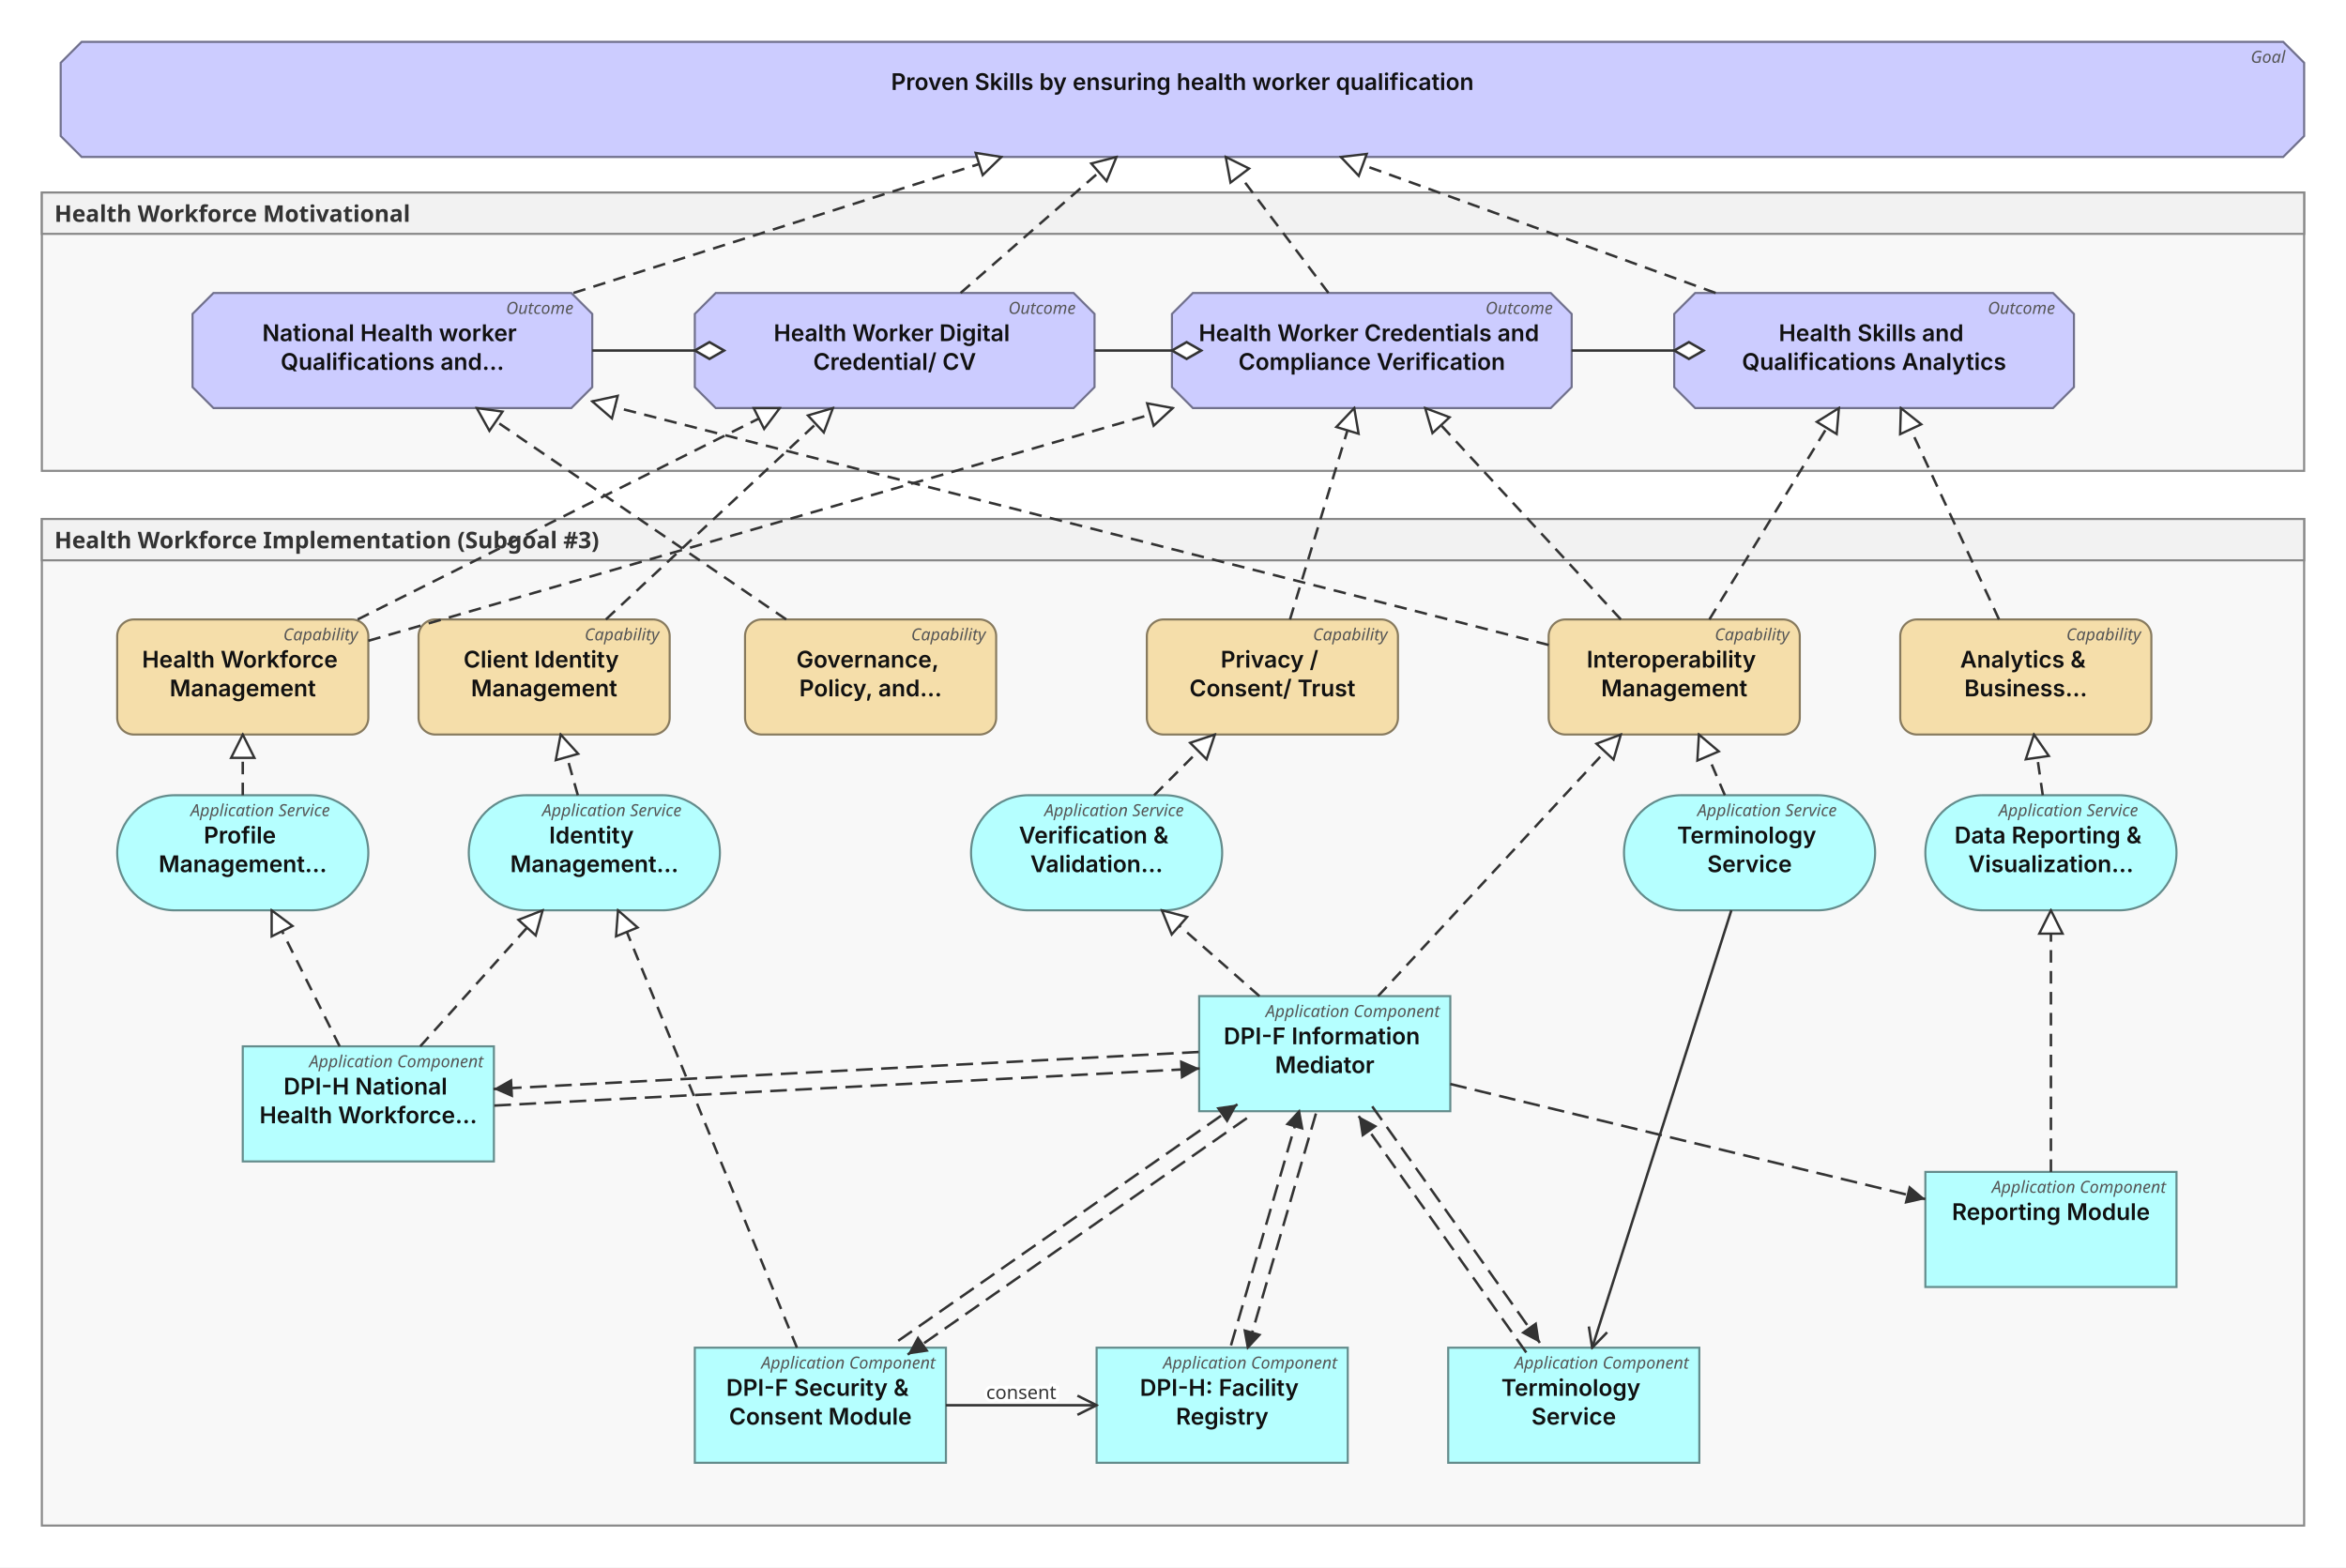
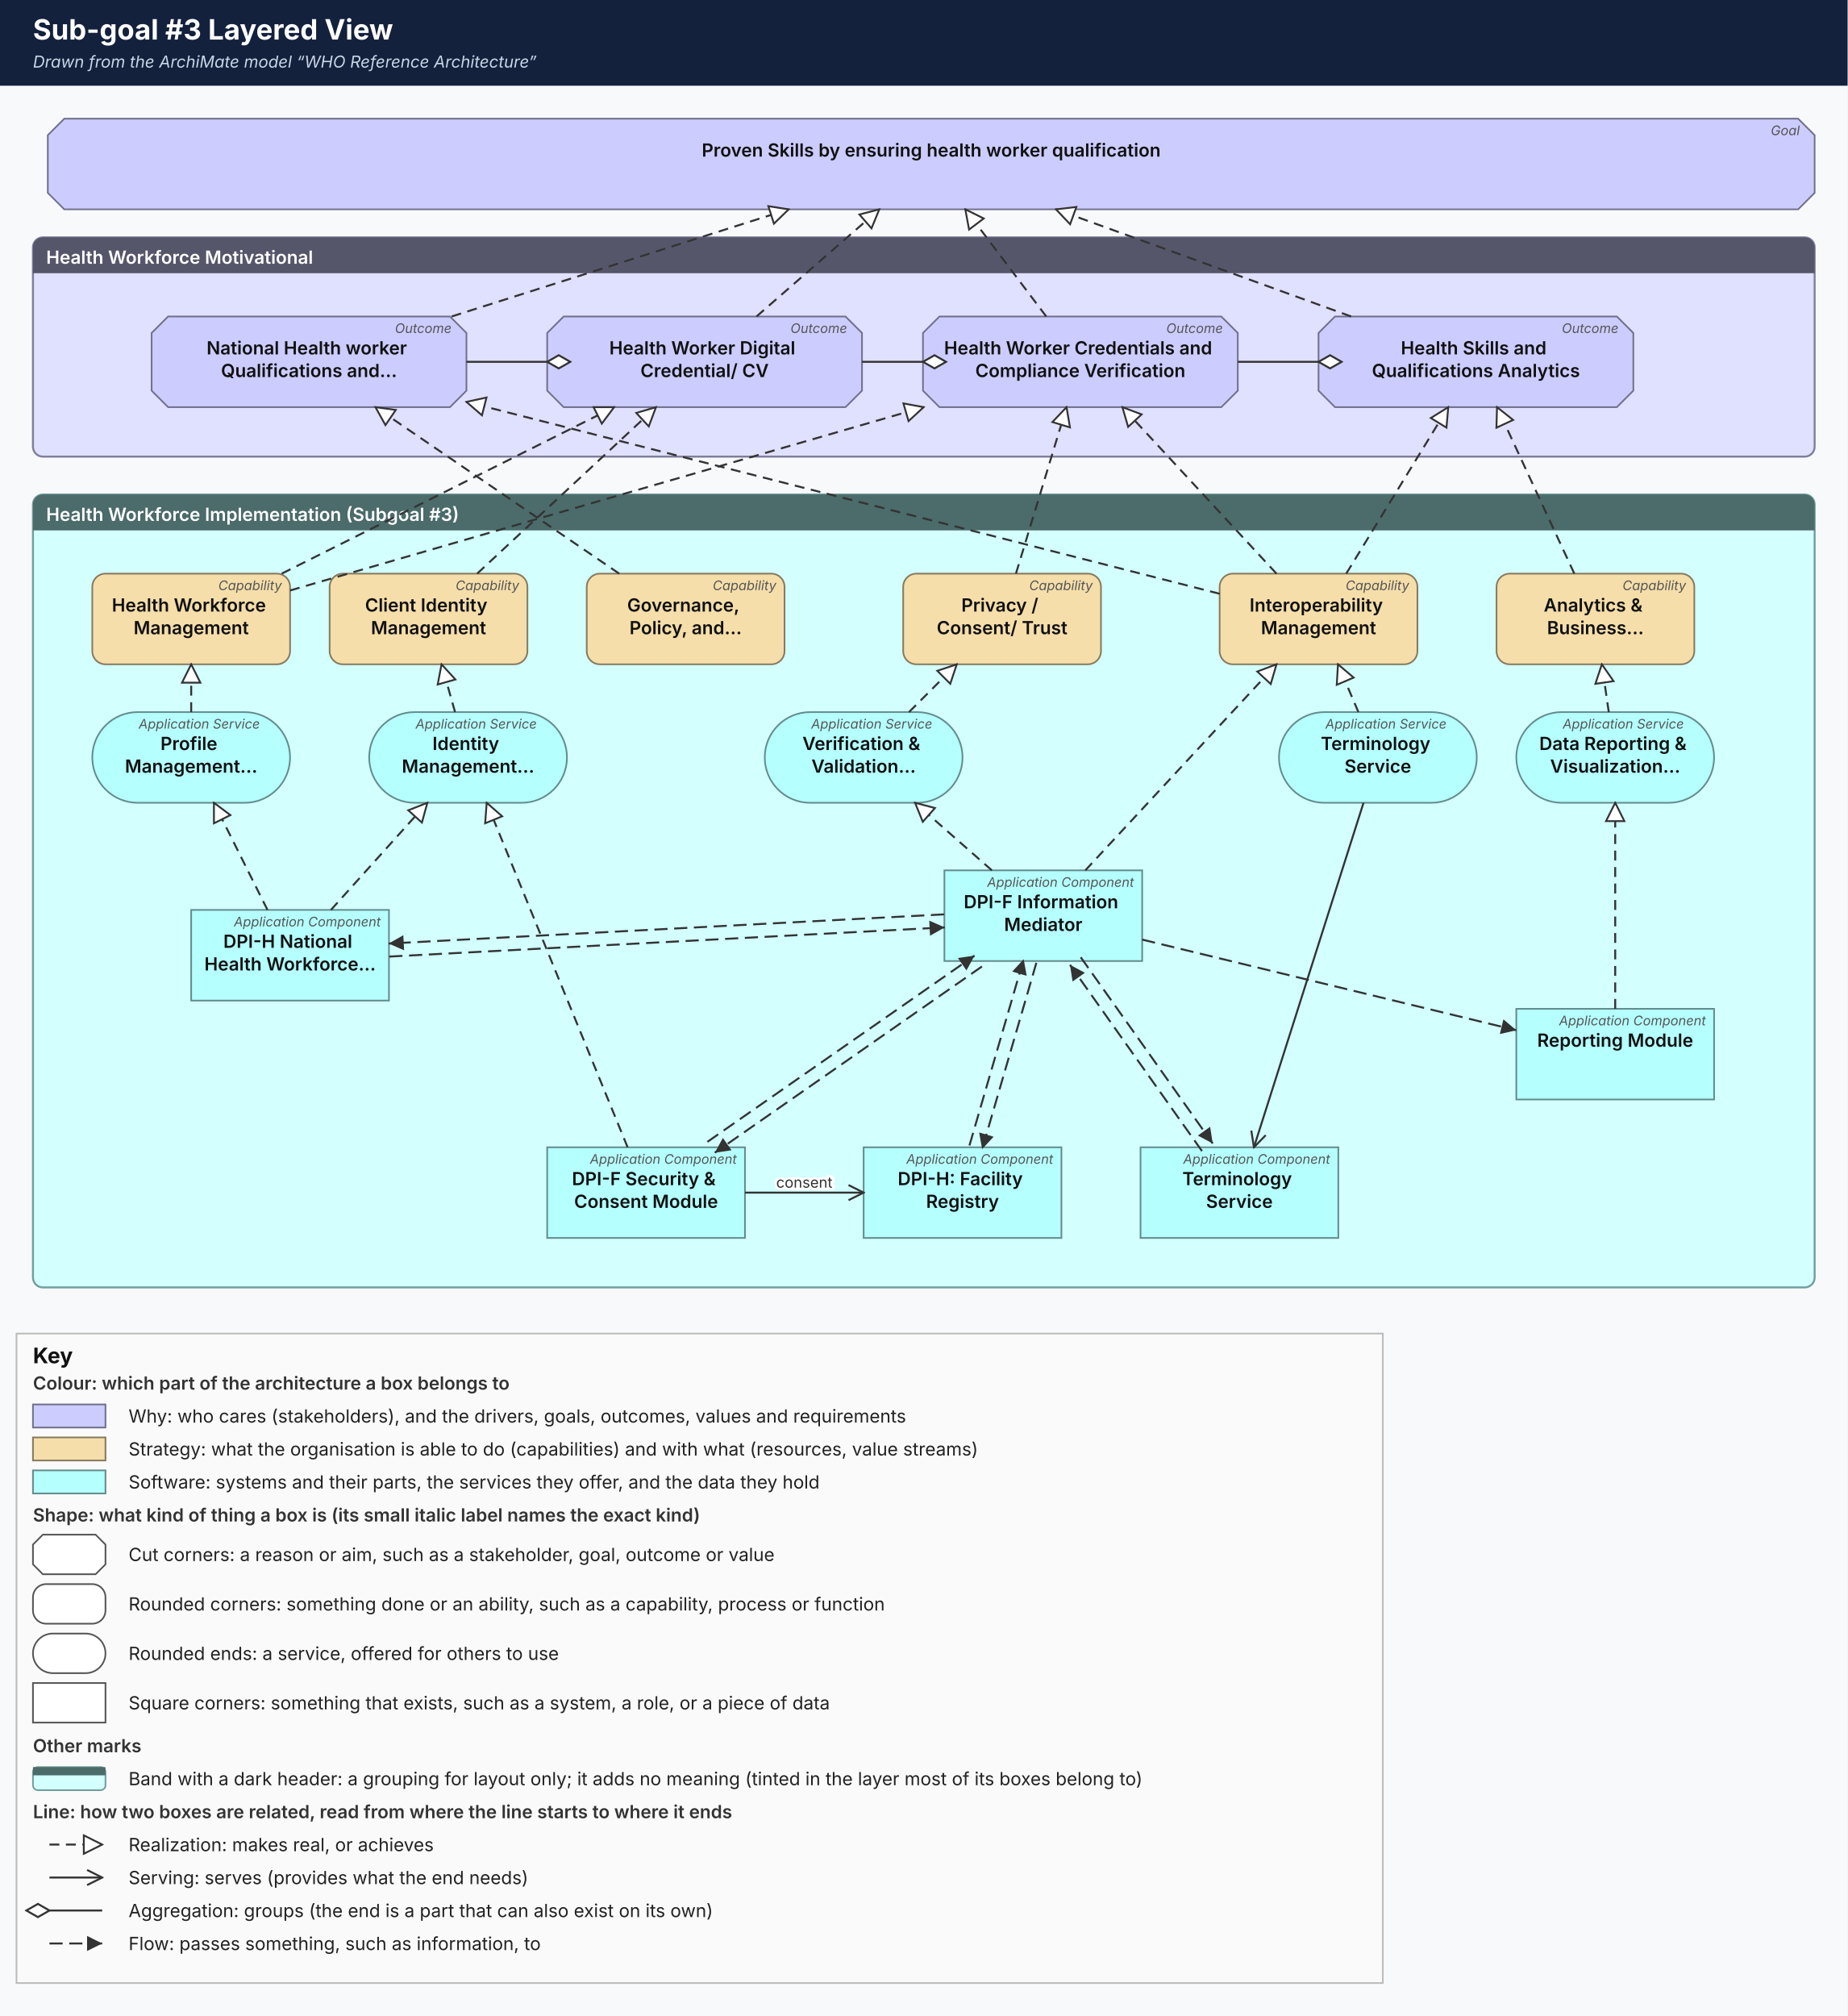
- <svg xmlns="http://www.w3.org/2000/svg" viewBox="115 4 1121 749" width="1121" height="749" role="img" aria-labelledby="av-title">
+ <svg xmlns="http://www.w3.org/2000/svg" viewBox="115 -48 1121 1223" width="1121" height="1223" role="img" aria-labelledby="av-title">
  <style>
- .av-name{font:600 11px system-ui,-apple-system,"Segoe UI",sans-serif;fill:#111}
- .av-type{font:italic 8px system-ui,sans-serif;fill:#555}
- .av-group{font:600 11px system-ui,sans-serif;fill:#333}
- .av-note{font:10px system-ui,sans-serif;fill:#222}
- .av-rel{font:9px system-ui,sans-serif;fill:#333;paint-order:stroke;stroke:#fff;stroke-width:3px}
+ .av-name{font:600 11px Inter, "Segoe UI", system-ui, -apple-system, Helvetica, Arial, sans-serif;fill:#111}
+ .av-type{font:italic 8px Inter, "Segoe UI", system-ui, -apple-system, Helvetica, Arial, sans-serif;fill:#555}
+ .av-group{font:600 11px Inter, "Segoe UI", system-ui, -apple-system, Helvetica, Arial, sans-serif;fill:#333}
+ .av-note{font:10px Inter, "Segoe UI", system-ui, -apple-system, Helvetica, Arial, sans-serif;fill:#222}
+ .av-key{font:11px Inter, "Segoe UI", system-ui, -apple-system, Helvetica, Arial, sans-serif;fill:#222}
+ .av-keyh{font:600 11px Inter, "Segoe UI", system-ui, -apple-system, Helvetica, Arial, sans-serif;fill:#333}
+ .av-keyt{font:700 13px Inter, "Segoe UI", system-ui, -apple-system, Helvetica, Arial, sans-serif;fill:#111}
+ .av-rel{font:9px Inter, "Segoe UI", system-ui, -apple-system, Helvetica, Arial, sans-serif;fill:#333;paint-order:stroke;stroke:#fff;stroke-width:3px}
a:hover rect,a:hover polygon,a:focus rect,a:focus polygon{stroke:#06c;stroke-width:2.5}
</style>
  <defs>
    <marker id="arrow-open" viewBox="0 0 12 12" refX="11" refY="6" markerWidth="11" markerHeight="11" orient="auto-start-reverse" markerUnits="userSpaceOnUse">
      <path d="M1 1 L11 6 L1 11" fill="none" stroke="#333" stroke-width="1.3" />
    </marker>
    <marker id="arrow-filled" viewBox="0 0 12 12" refX="11" refY="6" markerWidth="11" markerHeight="11" orient="auto-start-reverse" markerUnits="userSpaceOnUse">
      <path d="M1 1 L11 6 L1 11 Z" fill="#333" />
    </marker>
    <marker id="arrow-small" viewBox="0 0 10 10" refX="9" refY="5" markerWidth="8" markerHeight="8" orient="auto-start-reverse" markerUnits="userSpaceOnUse">
      <path d="M1 1 L9 5 L1 9" fill="none" stroke="#333" stroke-width="1.2" />
    </marker>
    <marker id="triangle-hollow" viewBox="0 0 14 14" refX="13" refY="7" markerWidth="13" markerHeight="13" orient="auto-start-reverse" markerUnits="userSpaceOnUse">
      <path d="M1 1 L13 7 L1 13 Z" fill="#fff" stroke="#333" stroke-width="1.2" />
    </marker>
    <marker id="diamond-filled" viewBox="0 0 16 10" refX="1" refY="5" markerWidth="16" markerHeight="10" orient="auto-start-reverse" markerUnits="userSpaceOnUse">
      <path d="M1 5 L8 1 L15 5 L8 9 Z" fill="#333" />
    </marker>
    <marker id="diamond-hollow" viewBox="0 0 16 10" refX="1" refY="5" markerWidth="16" markerHeight="10" orient="auto-start-reverse" markerUnits="userSpaceOnUse">
      <path d="M1 5 L8 1 L15 5 L8 9 Z" fill="#fff" stroke="#333" stroke-width="1.2" />
    </marker>
    <marker id="dot" viewBox="0 0 8 8" refX="4" refY="4" markerWidth="7" markerHeight="7" orient="auto" markerUnits="userSpaceOnUse">
      <circle cx="4" cy="4" r="3.2" fill="#333" />
    </marker>
    <pattern id="missing" width="8" height="8" patternUnits="userSpaceOnUse" patternTransform="rotate(45)">
      <rect width="8" height="8" fill="#fff" />
      <line x1="0" y1="0" x2="0" y2="8" stroke="#d33" stroke-width="2" />
    </pattern>
  </defs>
-   <rect x="115" y="4" width="1121" height="749" fill="#fff" />
+   <rect x="115" y="-48" width="1121" height="1223" fill="#f8f9fb" />
+   <rect x="115" y="-48" width="1121" height="52" fill="#14213d" />
+   <text x="135" y="-24" style="font:700 17px Inter, &quot;Segoe UI&quot;, system-ui, -apple-system, Helvetica, Arial, sans-serif;fill:#fff">Sub-goal #3 Layered View</text>
+   <text x="135" y="-7" style="font:italic 10px Inter, &quot;Segoe UI&quot;, system-ui, -apple-system, Helvetica, Arial, sans-serif;fill:#c9d6e6">Drawn from the ArchiMate model “WHO Reference Architecture”</text>
  <g class="av-g">
-     <rect x="135" y="96" width="1081" height="133" fill="#f2f2f2" fill-opacity=".55" stroke="#888" />
-     <rect x="135" y="96" width="1081" height="19.75" fill="#f2f2f2" stroke="#888" />
-     <text class="av-group" x="141" y="110">Health Workforce Motivational</text>
+     <rect x="135" y="96" width="1081" height="133" rx="6" fill="#e0e0ff" stroke="#7e7e9e" stroke-width="1.2" />
+     <path d="M135 102 a6 6 0 0 1 6 -6 h1069 a6 6 0 0 1 6 6 v15.75 h-1081 z" fill="#56566b" />
+     <text class="av-group" x="143" y="112" style="fill:#fff">Health Workforce Motivational</text>
  </g>
-   <a href="../../../en/dpi-h-ra/archimate/0.2.0-draft.2/elements/id-8646fae3dabd43ce8fca1838035137f2/" target="_top">
+   <a href="../../../en/dpi-h-ra/archimate/0.2.0-draft.2/elements/national-health-worker-qualifications-and-credentials/" target="_top">
    <polygon points="217,144 388,144 398,154 398,189 388,199 217,199 207,189 207,154" fill="#ccccff" stroke="#70708c" stroke-width="1" />
    <text class="av-type" x="389" y="154" text-anchor="end">Outcome</text>
    <text class="av-name" x="302.5" y="167" text-anchor="middle">
      <tspan x="302.5" dy="0">National Health worker</tspan>
      <tspan x="302.5" dy="13.75">Qualifications and…</tspan>
    </text>
  </a>
-   <a href="../../../en/dpi-h-ra/archimate/0.2.0-draft.2/elements/id-e259f944473c44e5babd6bf90b7c7ee0/" target="_top">
+   <a href="../../../en/dpi-h-ra/archimate/0.2.0-draft.2/elements/health-worker-digital-credential-cv/" target="_top">
    <polygon points="457,144 628,144 638,154 638,189 628,199 457,199 447,189 447,154" fill="#ccccff" stroke="#70708c" stroke-width="1" />
    <text class="av-type" x="629" y="154" text-anchor="end">Outcome</text>
    <text class="av-name" x="542.5" y="167" text-anchor="middle">
      <tspan x="542.5" dy="0">Health Worker Digital</tspan>
      <tspan x="542.5" dy="13.75">Credential/ CV</tspan>
    </text>
  </a>
-   <a href="../../../en/dpi-h-ra/archimate/0.2.0-draft.2/elements/id-1d536a595d8c4251855ccfa9324cfa38/" target="_top">
+   <a href="../../../en/dpi-h-ra/archimate/0.2.0-draft.2/elements/health-worker-credentials-and-compliance-verification/" target="_top">
    <polygon points="685,144 856,144 866,154 866,189 856,199 685,199 675,189 675,154" fill="#ccccff" stroke="#70708c" stroke-width="1" />
    <text class="av-type" x="857" y="154" text-anchor="end">Outcome</text>
    <text class="av-name" x="770.5" y="167" text-anchor="middle">
      <tspan x="770.5" dy="0">Health Worker Credentials and</tspan>
      <tspan x="770.5" dy="13.75">Compliance Verification</tspan>
    </text>
  </a>
-   <a href="../../../en/dpi-h-ra/archimate/0.2.0-draft.2/elements/id-f70bb667274042c6ae1e34940dcf4ca4/" target="_top">
+   <a href="../../../en/dpi-h-ra/archimate/0.2.0-draft.2/elements/health-skills-and-qualifications-analytics/" target="_top">
    <polygon points="925,144 1096,144 1106,154 1106,189 1096,199 925,199 915,189 915,154" fill="#ccccff" stroke="#70708c" stroke-width="1" />
    <text class="av-type" x="1097" y="154" text-anchor="end">Outcome</text>
    <text class="av-name" x="1010.5" y="167" text-anchor="middle">
      <tspan x="1010.5" dy="0">Health Skills and</tspan>
      <tspan x="1010.5" dy="13.75">Qualifications Analytics</tspan>
    </text>
  </a>
-   <a href="../../../en/dpi-h-ra/archimate/0.2.0-draft.2/elements/id-e0d8f8337bdc479c947bd4c34cc14e9d/" target="_top">
+   <a href="../../../en/dpi-h-ra/archimate/0.2.0-draft.2/elements/proven-skills-by-ensuring-health-worker-qualification/" target="_top">
    <polygon points="154,24 1206,24 1216,34 1216,69 1206,79 154,79 144,69 144,34" fill="#ccccff" stroke="#70708c" stroke-width="1" />
    <text class="av-type" x="1207" y="34" text-anchor="end">Goal</text>
    <text class="av-name" x="680" y="47" text-anchor="middle">
      <tspan x="680" dy="0">Proven Skills by ensuring health worker qualification</tspan>
    </text>
  </a>
  <g class="av-g">
-     <rect x="135" y="252" width="1081" height="481" fill="#f2f2f2" fill-opacity=".55" stroke="#888" />
-     <rect x="135" y="252" width="1081" height="19.75" fill="#f2f2f2" stroke="#888" />
-     <text class="av-group" x="141" y="266">Health Workforce Implementation (Subgoal #3)</text>
+     <rect x="135" y="252" width="1081" height="481" rx="6" fill="#d3ffff" stroke="#709e9e" stroke-width="1.2" />
+     <path d="M135 258 a6 6 0 0 1 6 -6 h1069 a6 6 0 0 1 6 6 v15.75 h-1081 z" fill="#4c6b6b" />
+     <text class="av-group" x="143" y="268" style="fill:#fff">Health Workforce Implementation (Subgoal #3)</text>
  </g>
-   <a href="../../../en/dpi-h-ra/archimate/0.2.0-draft.2/elements/id-2fa68d5b309d4464863acefb4973f14b/" target="_top">
+   <a href="../../../en/dpi-h-ra/archimate/0.2.0-draft.2/elements/health-workforce-management/" target="_top">
    <rect x="171" y="300" width="120" height="55" rx="8" fill="#f5deaa" stroke="#877a5e" stroke-width="1" />
    <text class="av-type" x="286" y="310" text-anchor="end">Capability</text>
    <text class="av-name" x="231" y="323" text-anchor="middle">
      <tspan x="231" dy="0">Health Workforce</tspan>
      <tspan x="231" dy="13.75">Management</tspan>
    </text>
  </a>
-   <a href="../../../en/dpi-h-ra/archimate/0.2.0-draft.2/elements/id-d645f6d3e4bd4596aa959a9c817648ca/" target="_top">
+   <a href="../../../en/dpi-h-ra/archimate/0.2.0-draft.2/elements/governance-policy-and-legislation/" target="_top">
    <rect x="471" y="300" width="120" height="55" rx="8" fill="#f5deaa" stroke="#877a5e" stroke-width="1" />
    <text class="av-type" x="586" y="310" text-anchor="end">Capability</text>
    <text class="av-name" x="531" y="323" text-anchor="middle">
      <tspan x="531" dy="0">Governance,</tspan>
      <tspan x="531" dy="13.75">Policy, and…</tspan>
    </text>
  </a>
-   <a href="../../../en/dpi-h-ra/archimate/0.2.0-draft.2/elements/id-10b2e5822bf6480aaf10d28e42e2cb69/" target="_top">
+   <a href="../../../en/dpi-h-ra/archimate/0.2.0-draft.2/elements/privacy-consent-trust/" target="_top">
    <rect x="663" y="300" width="120" height="55" rx="8" fill="#f5deaa" stroke="#877a5e" stroke-width="1" />
    <text class="av-type" x="778" y="310" text-anchor="end">Capability</text>
    <text class="av-name" x="723" y="323" text-anchor="middle">
      <tspan x="723" dy="0">Privacy /</tspan>
      <tspan x="723" dy="13.75">Consent/ Trust</tspan>
    </text>
  </a>
-   <a href="../../../en/dpi-h-ra/archimate/0.2.0-draft.2/elements/id-67c933eb87a140d7acda3fd84616f62e/" target="_top">
+   <a href="../../../en/dpi-h-ra/archimate/0.2.0-draft.2/elements/interoperability-management/" target="_top">
    <rect x="855" y="300" width="120" height="55" rx="8" fill="#f5deaa" stroke="#877a5e" stroke-width="1" />
    <text class="av-type" x="970" y="310" text-anchor="end">Capability</text>
    <text class="av-name" x="915" y="323" text-anchor="middle">
      <tspan x="915" dy="0">Interoperability</tspan>
      <tspan x="915" dy="13.75">Management</tspan>
    </text>
  </a>
-   <a href="../../../en/dpi-h-ra/archimate/0.2.0-draft.2/elements/id-f7ca430bf2fd496094fb68da53f6eb00/" target="_top">
+   <a href="../../../en/dpi-h-ra/archimate/0.2.0-draft.2/elements/analytics-business-intelligence/" target="_top">
    <rect x="1023" y="300" width="120" height="55" rx="8" fill="#f5deaa" stroke="#877a5e" stroke-width="1" />
    <text class="av-type" x="1138" y="310" text-anchor="end">Capability</text>
    <text class="av-name" x="1083" y="323" text-anchor="middle">
      <tspan x="1083" dy="0">Analytics &amp;</tspan>
      <tspan x="1083" dy="13.75">Business…</tspan>
    </text>
  </a>
-   <a href="../../../en/dpi-h-ra/archimate/0.2.0-draft.2/elements/id-e23a136ac7904c02a15f46010f655099/" target="_top">
+   <a href="../../../en/dpi-h-ra/archimate/0.2.0-draft.2/elements/terminology-service/" target="_top">
    <rect x="807" y="648" width="120" height="55" fill="#b5ffff" stroke="#648c8c" stroke-width="1" />
    <text class="av-type" x="922" y="658" text-anchor="end">Application Component</text>
    <text class="av-name" x="867" y="671" text-anchor="middle">
      <tspan x="867" dy="0">Terminology</tspan>
      <tspan x="867" dy="13.75">Service</tspan>
    </text>
  </a>
-   <a href="../../../en/dpi-h-ra/archimate/0.2.0-draft.2/elements/id-961cfe0f56b54c5ea4f48c3f34109e0e/" target="_top">
+   <a href="../../../en/dpi-h-ra/archimate/0.2.0-draft.2/elements/dpi-h-national-health-workforce-directory-registry/" target="_top">
    <rect x="231" y="504" width="120" height="55" fill="#b5ffff" stroke="#648c8c" stroke-width="1" />
    <text class="av-type" x="346" y="514" text-anchor="end">Application Component</text>
    <text class="av-name" x="291" y="527" text-anchor="middle">
      <tspan x="291" dy="0">DPI-H National</tspan>
      <tspan x="291" dy="13.75">Health Workforce…</tspan>
    </text>
  </a>
-   <a href="../../../en/dpi-h-ra/archimate/0.2.0-draft.2/elements/id-d27a9f9d388544deb73618aaf145251c/" target="_top">
+   <a href="../../../en/dpi-h-ra/archimate/0.2.0-draft.2/elements/dpi-f-security-consent-module/" target="_top">
    <rect x="447" y="648" width="120" height="55" fill="#b5ffff" stroke="#648c8c" stroke-width="1" />
    <text class="av-type" x="562" y="658" text-anchor="end">Application Component</text>
    <text class="av-name" x="507" y="671" text-anchor="middle">
      <tspan x="507" dy="0">DPI-F Security &amp;</tspan>
      <tspan x="507" dy="13.75">Consent Module</tspan>
    </text>
  </a>
-   <a href="../../../en/dpi-h-ra/archimate/0.2.0-draft.2/elements/id-bed24fc6e59048c595b7bde7a22b63f9/" target="_top">
+   <a href="../../../en/dpi-h-ra/archimate/0.2.0-draft.2/elements/reporting-module/" target="_top">
    <rect x="1035" y="564" width="120" height="55" fill="#b5ffff" stroke="#648c8c" stroke-width="1" />
    <text class="av-type" x="1150" y="574" text-anchor="end">Application Component</text>
    <text class="av-name" x="1095" y="587" text-anchor="middle">
      <tspan x="1095" dy="0">Reporting Module</tspan>
    </text>
  </a>
-   <a href="../../../en/dpi-h-ra/archimate/0.2.0-draft.2/elements/id-7862a8939c5a458c9ad1674062700688/" target="_top">
+   <a href="../../../en/dpi-h-ra/archimate/0.2.0-draft.2/elements/dpi-f-information-mediator/" target="_top">
    <rect x="688" y="480" width="120" height="55" fill="#b5ffff" stroke="#648c8c" stroke-width="1" />
    <text class="av-type" x="803" y="490" text-anchor="end">Application Component</text>
    <text class="av-name" x="748" y="503" text-anchor="middle">
      <tspan x="748" dy="0">DPI-F Information</tspan>
      <tspan x="748" dy="13.75">Mediator</tspan>
    </text>
  </a>
-   <a href="../../../en/dpi-h-ra/archimate/0.2.0-draft.2/elements/id-a3b7a1d2792c400ba0398eb82affaf2d/" target="_top">
+   <a href="../../../en/dpi-h-ra/archimate/0.2.0-draft.2/elements/dpi-h-facility-registry/" target="_top">
    <rect x="639" y="648" width="120" height="55" fill="#b5ffff" stroke="#648c8c" stroke-width="1" />
    <text class="av-type" x="754" y="658" text-anchor="end">Application Component</text>
    <text class="av-name" x="699" y="671" text-anchor="middle">
      <tspan x="699" dy="0">DPI-H: Facility</tspan>
      <tspan x="699" dy="13.75">Registry</tspan>
    </text>
  </a>
-   <a href="../../../en/dpi-h-ra/archimate/0.2.0-draft.2/elements/id-ec26cdbaf9554dbe870802b7291c607c/" target="_top">
+   <a href="../../../en/dpi-h-ra/archimate/0.2.0-draft.2/elements/data-reporting-visualization-service/" target="_top">
    <rect x="1035" y="384" width="120" height="55" rx="27.5" fill="#b5ffff" stroke="#648c8c" stroke-width="1" />
    <text class="av-type" x="1136.667" y="394" text-anchor="end">Application Service</text>
    <text class="av-name" x="1095" y="407" text-anchor="middle">
      <tspan x="1095" dy="0">Data Reporting &amp;</tspan>
      <tspan x="1095" dy="13.75">Visualization…</tspan>
    </text>
  </a>
-   <a href="../../../en/dpi-h-ra/archimate/0.2.0-draft.2/elements/id-61f9036cfc264e5ea18d7538e3f84e64/" target="_top">
+   <a href="../../../en/dpi-h-ra/archimate/0.2.0-draft.2/elements/verification-validation-service/" target="_top">
    <rect x="579" y="384" width="120" height="55" rx="27.5" fill="#b5ffff" stroke="#648c8c" stroke-width="1" />
    <text class="av-type" x="680.667" y="394" text-anchor="end">Application Service</text>
    <text class="av-name" x="639" y="407" text-anchor="middle">
      <tspan x="639" dy="0">Verification &amp;</tspan>
      <tspan x="639" dy="13.75">Validation…</tspan>
    </text>
  </a>
-   <a href="../../../en/dpi-h-ra/archimate/0.2.0-draft.2/elements/id-8481f5d95240477e9fb462fdab759878/" target="_top">
+   <a href="../../../en/dpi-h-ra/archimate/0.2.0-draft.2/elements/profile-management-service/" target="_top">
    <rect x="171" y="384" width="120" height="55" rx="27.5" fill="#b5ffff" stroke="#648c8c" stroke-width="1" />
    <text class="av-type" x="272.667" y="394" text-anchor="end">Application Service</text>
    <text class="av-name" x="231" y="407" text-anchor="middle">
      <tspan x="231" dy="0">Profile</tspan>
      <tspan x="231" dy="13.75">Management…</tspan>
    </text>
  </a>
-   <a href="../../../en/dpi-h-ra/archimate/0.2.0-draft.2/elements/id-56d4bc8ab1574865a10de2c0d8ba8947/" target="_top">
+   <a href="../../../en/dpi-h-ra/archimate/0.2.0-draft.2/elements/terminology-service-56d4/" target="_top">
    <rect x="891" y="384" width="120" height="55" rx="27.5" fill="#b5ffff" stroke="#648c8c" stroke-width="1" />
    <text class="av-type" x="992.667" y="394" text-anchor="end">Application Service</text>
    <text class="av-name" x="951" y="407" text-anchor="middle">
      <tspan x="951" dy="0">Terminology</tspan>
      <tspan x="951" dy="13.75">Service</tspan>
    </text>
  </a>
-   <a href="../../../en/dpi-h-ra/archimate/0.2.0-draft.2/elements/id-b01d1fd318e343b4a85c5c5f73b81fbb/" target="_top">
+   <a href="../../../en/dpi-h-ra/archimate/0.2.0-draft.2/elements/identity-management-service/" target="_top">
    <rect x="339" y="384" width="120" height="55" rx="27.5" fill="#b5ffff" stroke="#648c8c" stroke-width="1" />
    <text class="av-type" x="440.667" y="394" text-anchor="end">Application Service</text>
    <text class="av-name" x="399" y="407" text-anchor="middle">
      <tspan x="399" dy="0">Identity</tspan>
      <tspan x="399" dy="13.75">Management…</tspan>
    </text>
  </a>
-   <a href="../../../en/dpi-h-ra/archimate/0.2.0-draft.2/elements/id-438335f9e552485399e2e7d6f9864b1c/" target="_top">
+   <a href="../../../en/dpi-h-ra/archimate/0.2.0-draft.2/elements/client-identity-management/" target="_top">
    <rect x="315" y="300" width="120" height="55" rx="8" fill="#f5deaa" stroke="#877a5e" stroke-width="1" />
    <text class="av-type" x="430" y="310" text-anchor="end">Capability</text>
    <text class="av-name" x="375" y="323" text-anchor="middle">
      <tspan x="375" dy="0">Client Identity</tspan>
      <tspan x="375" dy="13.75">Management</tspan>
    </text>
  </a>
  <a href="../../../en/dpi-h-ra/archimate/0.2.0-draft.2/relationships/id-5f806c4174744b50b0d7a89cd85c5951/" target="_top">
    <path d="M389 144 L593.5 79" fill="none" stroke="#333" stroke-width="1.2" stroke-dasharray="6 4" marker-end="url(#triangle-hollow)" />
    <path d="M389 144 L593.5 79" fill="none" stroke="transparent" stroke-width="8" />
  </a>
  <a href="../../../en/dpi-h-ra/archimate/0.2.0-draft.2/relationships/id-2e9ce8d75b1145cca2a9418c7443a5f4/" target="_top">
    <path d="M574 144 L648.5 79" fill="none" stroke="#333" stroke-width="1.2" stroke-dasharray="6 4" marker-end="url(#triangle-hollow)" />
    <path d="M574 144 L648.5 79" fill="none" stroke="transparent" stroke-width="8" />
  </a>
  <a href="../../../en/dpi-h-ra/archimate/0.2.0-draft.2/relationships/id-9ba6b952628b46c8a78c3b03dc24c40f/" target="_top">
    <path d="M447 171.5 L398 171.5" fill="none" stroke="#333" stroke-width="1.2" marker-start="url(#diamond-hollow)" />
    <path d="M447 171.5 L398 171.5" fill="none" stroke="transparent" stroke-width="8" />
  </a>
  <a href="../../../en/dpi-h-ra/archimate/0.2.0-draft.2/relationships/id-55039278bcae499f8d2de7721d8c8015/" target="_top">
    <path d="M749.8 144 L700.7 79" fill="none" stroke="#333" stroke-width="1.2" stroke-dasharray="6 4" marker-end="url(#triangle-hollow)" />
    <path d="M749.8 144 L700.7 79" fill="none" stroke="transparent" stroke-width="8" />
  </a>
  <a href="../../../en/dpi-h-ra/archimate/0.2.0-draft.2/relationships/id-787d09d2366147b093a88b2c0c65d818/" target="_top">
    <path d="M675 171.5 L638 171.5" fill="none" stroke="#333" stroke-width="1.2" marker-start="url(#diamond-hollow)" />
    <path d="M675 171.5 L638 171.5" fill="none" stroke="transparent" stroke-width="8" />
  </a>
  <a href="../../../en/dpi-h-ra/archimate/0.2.0-draft.2/relationships/id-8e8eb6d6f82446c18e75b69a69416f1c/" target="_top">
    <path d="M934.8 144 L755.7 79" fill="none" stroke="#333" stroke-width="1.2" stroke-dasharray="6 4" marker-end="url(#triangle-hollow)" />
    <path d="M934.8 144 L755.7 79" fill="none" stroke="transparent" stroke-width="8" />
  </a>
  <a href="../../../en/dpi-h-ra/archimate/0.2.0-draft.2/relationships/id-de38f2488b4b493589bd8cfc983ada16/" target="_top">
    <path d="M915 171.5 L866 171.5" fill="none" stroke="#333" stroke-width="1.2" marker-start="url(#diamond-hollow)" />
    <path d="M915 171.5 L866 171.5" fill="none" stroke="transparent" stroke-width="8" />
  </a>
  <a href="../../../en/dpi-h-ra/archimate/0.2.0-draft.2/relationships/id-ff9112a9cb1a4ae7b5bb3a54ccce45c6/" target="_top">
    <path d="M285.9 300 L487.6 199" fill="none" stroke="#333" stroke-width="1.2" stroke-dasharray="6 4" marker-end="url(#triangle-hollow)" />
    <path d="M285.9 300 L487.6 199" fill="none" stroke="transparent" stroke-width="8" />
  </a>
  <a href="../../../en/dpi-h-ra/archimate/0.2.0-draft.2/relationships/id-7023de9c42244555b537e26e1a1377d1/" target="_top">
    <path d="M291 310.2 L675.4 199" fill="none" stroke="#333" stroke-width="1.2" stroke-dasharray="6 4" marker-end="url(#triangle-hollow)" />
    <path d="M291 310.2 L675.4 199" fill="none" stroke="transparent" stroke-width="8" />
  </a>
  <a href="../../../en/dpi-h-ra/archimate/0.2.0-draft.2/relationships/id-4af09802b7c64821b19124954bcf8acd/" target="_top">
    <path d="M490.7 300 L342.8 199" fill="none" stroke="#333" stroke-width="1.2" stroke-dasharray="6 4" marker-end="url(#triangle-hollow)" />
    <path d="M490.7 300 L342.8 199" fill="none" stroke="transparent" stroke-width="8" />
  </a>
  <a href="../../../en/dpi-h-ra/archimate/0.2.0-draft.2/relationships/id-39b3f3408e7147a7bc476b452fa87f25/" target="_top">
    <path d="M731.4 300 L762.1 199" fill="none" stroke="#333" stroke-width="1.2" stroke-dasharray="6 4" marker-end="url(#triangle-hollow)" />
    <path d="M731.4 300 L762.1 199" fill="none" stroke="transparent" stroke-width="8" />
  </a>
  <a href="../../../en/dpi-h-ra/archimate/0.2.0-draft.2/relationships/id-dded5d53606e400fa4d641943cf318af/" target="_top">
    <path d="M889.5 300 L796 199" fill="none" stroke="#333" stroke-width="1.2" stroke-dasharray="6 4" marker-end="url(#triangle-hollow)" />
    <path d="M889.5 300 L796 199" fill="none" stroke="transparent" stroke-width="8" />
  </a>
  <a href="../../../en/dpi-h-ra/archimate/0.2.0-draft.2/relationships/id-5ad6564661e048d4b0eb164a071a951b/" target="_top">
    <path d="M931.8 300 L993.7 199" fill="none" stroke="#333" stroke-width="1.2" stroke-dasharray="6 4" marker-end="url(#triangle-hollow)" />
    <path d="M931.8 300 L993.7 199" fill="none" stroke="transparent" stroke-width="8" />
  </a>
  <a href="../../../en/dpi-h-ra/archimate/0.2.0-draft.2/relationships/id-edfaafb9114a429d9c43b7fd4a82be23/" target="_top">
    <path d="M855 312.2 L398 195.8" fill="none" stroke="#333" stroke-width="1.2" stroke-dasharray="6 4" marker-end="url(#triangle-hollow)" />
    <path d="M855 312.2 L398 195.8" fill="none" stroke="transparent" stroke-width="8" />
  </a>
  <a href="../../../en/dpi-h-ra/archimate/0.2.0-draft.2/relationships/id-9ce615017e6c47ba9f6ec15964b1e39a/" target="_top">
    <path d="M1070.2 300 L1023.3 199" fill="none" stroke="#333" stroke-width="1.2" stroke-dasharray="6 4" marker-end="url(#triangle-hollow)" />
    <path d="M1070.2 300 L1023.3 199" fill="none" stroke="transparent" stroke-width="8" />
  </a>
  <a href="../../../en/dpi-h-ra/archimate/0.2.0-draft.2/relationships/id-3138db23398c4190b70f27e6117b95dc/" target="_top">
    <path d="M844.3 650.3 L764.2 537.3" fill="none" stroke="#333" stroke-width="1.2" stroke-dasharray="8 4" marker-end="url(#arrow-filled)" />
    <path d="M844.3 650.3 L764.2 537.3" fill="none" stroke="transparent" stroke-width="8" />
  </a>
  <a href="../../../en/dpi-h-ra/archimate/0.2.0-draft.2/relationships/id-fb7f0277b41346d5879bb83277f26733/" target="_top">
    <path d="M351.2 532.3 L688.2 514.6" fill="none" stroke="#333" stroke-width="1.2" stroke-dasharray="8 4" marker-end="url(#arrow-filled)" />
    <path d="M351.2 532.3 L688.2 514.6" fill="none" stroke="transparent" stroke-width="8" />
  </a>
  <a href="../../../en/dpi-h-ra/archimate/0.2.0-draft.2/relationships/id-2c6adedcddd24e559bfc999495d83e05/" target="_top">
    <path d="M277.3 504 L244.8 439" fill="none" stroke="#333" stroke-width="1.2" stroke-dasharray="6 4" marker-end="url(#triangle-hollow)" />
    <path d="M277.3 504 L244.8 439" fill="none" stroke="transparent" stroke-width="8" />
  </a>
  <a href="../../../en/dpi-h-ra/archimate/0.2.0-draft.2/relationships/id-d1109375bc0543b3868f0519f60fb618/" target="_top">
    <path d="M315.8 504 L374.3 439" fill="none" stroke="#333" stroke-width="1.2" stroke-dasharray="6 4" marker-end="url(#triangle-hollow)" />
    <path d="M315.8 504 L374.3 439" fill="none" stroke="transparent" stroke-width="8" />
  </a>
  <a href="../../../en/dpi-h-ra/archimate/0.2.0-draft.2/relationships/id-b5054aceb8394f51af96091d22b98b6d/" target="_top">
    <path d="M544.2 644.7 L706.3 531.7" fill="none" stroke="#333" stroke-width="1.2" stroke-dasharray="8 4" marker-end="url(#arrow-filled)" />
    <path d="M544.2 644.7 L706.3 531.7" fill="none" stroke="transparent" stroke-width="8" />
  </a>
  <a href="../../../en/dpi-h-ra/archimate/0.2.0-draft.2/relationships/id-ab79f469eebb4158b5ffd4d07681ff3a/" target="_top">
    <path d="M567 675.5 L639 675.5" fill="none" stroke="#333" stroke-width="1.2" marker-end="url(#arrow-open)" />
    <path d="M567 675.5 L639 675.5" fill="none" stroke="transparent" stroke-width="8" />
    <text class="av-rel" x="603" y="672.5" text-anchor="middle">consent</text>
  </a>
  <a href="../../../en/dpi-h-ra/archimate/0.2.0-draft.2/relationships/id-f56c9b8da2784dbaabc2fd7be78cf5a1/" target="_top">
    <path d="M495.8 648 L410.3 439" fill="none" stroke="#333" stroke-width="1.2" stroke-dasharray="6 4" marker-end="url(#triangle-hollow)" />
    <path d="M495.8 648 L410.3 439" fill="none" stroke="transparent" stroke-width="8" />
  </a>
  <a href="../../../en/dpi-h-ra/archimate/0.2.0-draft.2/relationships/id-98a30f3c1b6847c0ac5062aeb14db7d6/" target="_top">
    <path d="M1095 564 L1095 439" fill="none" stroke="#333" stroke-width="1.2" stroke-dasharray="6 4" marker-end="url(#triangle-hollow)" />
    <path d="M1095 564 L1095 439" fill="none" stroke="transparent" stroke-width="8" />
  </a>
  <a href="../../../en/dpi-h-ra/archimate/0.2.0-draft.2/relationships/id-ac9d54a038e14c82999b13d9390525b4/" target="_top">
    <path d="M710.8 538.3 L548.7 651.3" fill="none" stroke="#333" stroke-width="1.2" stroke-dasharray="8 4" marker-end="url(#arrow-filled)" />
    <path d="M710.8 538.3 L548.7 651.3" fill="none" stroke="transparent" stroke-width="8" />
  </a>
  <a href="../../../en/dpi-h-ra/archimate/0.2.0-draft.2/relationships/id-7a3903baac4141b0878bfd4bf0d1c2c7/" target="_top">
    <path d="M770.7 532.7 L850.8 645.7" fill="none" stroke="#333" stroke-width="1.2" stroke-dasharray="8 4" marker-end="url(#arrow-filled)" />
    <path d="M770.7 532.7 L850.8 645.7" fill="none" stroke="transparent" stroke-width="8" />
  </a>
  <a href="../../../en/dpi-h-ra/archimate/0.2.0-draft.2/relationships/id-9aef44a6f9bb4910802896bc2fe65497/" target="_top">
    <path d="M808 522 L1035 577" fill="none" stroke="#333" stroke-width="1.2" stroke-dasharray="8 4" marker-end="url(#arrow-filled)" />
    <path d="M808 522 L1035 577" fill="none" stroke="transparent" stroke-width="8" />
  </a>
  <a href="../../../en/dpi-h-ra/archimate/0.2.0-draft.2/relationships/id-ace822c5be96420a980993dcb3184ce4/" target="_top">
    <path d="M687.8 506.7 L350.8 524.4" fill="none" stroke="#333" stroke-width="1.2" stroke-dasharray="8 4" marker-end="url(#arrow-filled)" />
    <path d="M687.8 506.7 L350.8 524.4" fill="none" stroke="transparent" stroke-width="8" />
  </a>
  <a href="../../../en/dpi-h-ra/archimate/0.2.0-draft.2/relationships/id-9540ab8bdf4945278fdd25eb3e37b7f3/" target="_top">
    <path d="M743.8 536.1 L710.9 649.1" fill="none" stroke="#333" stroke-width="1.2" stroke-dasharray="8 4" marker-end="url(#arrow-filled)" />
    <path d="M743.8 536.1 L710.9 649.1" fill="none" stroke="transparent" stroke-width="8" />
  </a>
  <a href="../../../en/dpi-h-ra/archimate/0.2.0-draft.2/relationships/id-a4d6db1072004e08af16b035b9592afe/" target="_top">
    <path d="M716.8 480 L670.2 439" fill="none" stroke="#333" stroke-width="1.2" stroke-dasharray="6 4" marker-end="url(#triangle-hollow)" />
    <path d="M716.8 480 L670.2 439" fill="none" stroke="transparent" stroke-width="8" />
  </a>
  <a href="../../../en/dpi-h-ra/archimate/0.2.0-draft.2/relationships/id-8bd18120910d462b9074d269c27b4621/" target="_top">
    <path d="M773.5 480 L889.5 355" fill="none" stroke="#333" stroke-width="1.2" stroke-dasharray="6 4" marker-end="url(#triangle-hollow)" />
    <path d="M773.5 480 L889.5 355" fill="none" stroke="transparent" stroke-width="8" />
  </a>
  <a href="../../../en/dpi-h-ra/archimate/0.2.0-draft.2/relationships/id-e601aa19b7d5495384703b338a8b48e5/" target="_top">
    <path d="M703.2 646.9 L736.1 533.9" fill="none" stroke="#333" stroke-width="1.2" stroke-dasharray="8 4" marker-end="url(#arrow-filled)" />
    <path d="M703.2 646.9 L736.1 533.9" fill="none" stroke="transparent" stroke-width="8" />
  </a>
  <a href="../../../en/dpi-h-ra/archimate/0.2.0-draft.2/relationships/id-88dcf5b955f74cc0894fca9b51d0cf55/" target="_top">
    <path d="M1091.1 384 L1086.9 355" fill="none" stroke="#333" stroke-width="1.2" stroke-dasharray="6 4" marker-end="url(#triangle-hollow)" />
    <path d="M1091.1 384 L1086.9 355" fill="none" stroke="transparent" stroke-width="8" />
  </a>
  <a href="../../../en/dpi-h-ra/archimate/0.2.0-draft.2/relationships/id-e1801ca4a3694abcb22aaa717e4b40f1/" target="_top">
    <path d="M666.5 384 L695.5 355" fill="none" stroke="#333" stroke-width="1.2" stroke-dasharray="6 4" marker-end="url(#triangle-hollow)" />
    <path d="M666.5 384 L695.5 355" fill="none" stroke="transparent" stroke-width="8" />
  </a>
  <a href="../../../en/dpi-h-ra/archimate/0.2.0-draft.2/relationships/id-cb53029da5fa4c89b4a778b1ac69939f/" target="_top">
    <path d="M231 384 L231 355" fill="none" stroke="#333" stroke-width="1.2" stroke-dasharray="6 4" marker-end="url(#triangle-hollow)" />
    <path d="M231 384 L231 355" fill="none" stroke="transparent" stroke-width="8" />
  </a>
  <a href="../../../en/dpi-h-ra/archimate/0.2.0-draft.2/relationships/id-7bbeaefe2fca47c78387010e473f6c4d/" target="_top">
    <path d="M939.2 384 L926.8 355" fill="none" stroke="#333" stroke-width="1.2" stroke-dasharray="6 4" marker-end="url(#triangle-hollow)" />
    <path d="M939.2 384 L926.8 355" fill="none" stroke="transparent" stroke-width="8" />
  </a>
  <a href="../../../en/dpi-h-ra/archimate/0.2.0-draft.2/relationships/id-1b1235f0009c47db812ee6a6f138057b/" target="_top">
    <path d="M942.3 439 L875.8 648" fill="none" stroke="#333" stroke-width="1.2" marker-end="url(#arrow-open)" />
    <path d="M942.3 439 L875.8 648" fill="none" stroke="transparent" stroke-width="8" />
  </a>
  <a href="../../../en/dpi-h-ra/archimate/0.2.0-draft.2/relationships/id-84adfc6f1b2c489da8dab0847ddbded3/" target="_top">
    <path d="M391.1 384 L382.9 355" fill="none" stroke="#333" stroke-width="1.2" stroke-dasharray="6 4" marker-end="url(#triangle-hollow)" />
    <path d="M391.1 384 L382.9 355" fill="none" stroke="transparent" stroke-width="8" />
  </a>
  <a href="../../../en/dpi-h-ra/archimate/0.2.0-draft.2/relationships/id-493bbf5f3c0242d288d55d8e1a4263de/" target="_top">
    <path d="M404.5 300 L513 199" fill="none" stroke="#333" stroke-width="1.2" stroke-dasharray="6 4" marker-end="url(#triangle-hollow)" />
    <path d="M404.5 300 L513 199" fill="none" stroke="transparent" stroke-width="8" />
  </a>
+   <g class="av-legend">
+     <rect x="125" y="761" width="829" height="394" fill="#fafafa" stroke="#bbb" />
+     <text class="av-keyt" x="135" y="779">Key</text>
+     <text class="av-keyh" x="135" y="795">Colour: which part of the architecture a box belongs to</text>
+     <rect x="135" y="804" width="44" height="14" fill="#ccccff" stroke="#70708c" />
+     <text class="av-key" x="193" y="815">Why: who cares (stakeholders), and the drivers, goals, outcomes, values and requirements</text>
+     <rect x="135" y="824" width="44" height="14" fill="#f5deaa" stroke="#877a5e" />
+     <text class="av-key" x="193" y="835">Strategy: what the organisation is able to do (capabilities) and with what (resources, value streams)</text>
+     <rect x="135" y="844" width="44" height="14" fill="#b5ffff" stroke="#648c8c" />
+     <text class="av-key" x="193" y="855">Software: systems and their parts, the services they offer, and the data they hold</text>
+     <text class="av-keyh" x="135" y="875">Shape: what kind of thing a box is (its small italic label names the exact kind)</text>
+     <polygon points="141,883 173,883 179,889 179,901 173,907 141,907 135,901 135,889" fill="#fff" stroke="#555" />
+     <text class="av-key" x="193" y="899">Cut corners: a reason or aim, such as a stakeholder, goal, outcome or value</text>
+     <rect x="135" y="913" width="44" height="24" rx="8" fill="#fff" stroke="#555" />
+     <text class="av-key" x="193" y="929">Rounded corners: something done or an ability, such as a capability, process or function</text>
+     <rect x="135" y="943" width="44" height="24" rx="12" fill="#fff" stroke="#555" />
+     <text class="av-key" x="193" y="959">Rounded ends: a service, offered for others to use</text>
+     <rect x="135" y="973" width="44" height="24" fill="#fff" stroke="#555" />
+     <text class="av-key" x="193" y="989">Square corners: something that exists, such as a system, a role, or a piece of data</text>
+     <text class="av-keyh" x="135" y="1015">Other marks</text>
+     <rect x="135" y="1024" width="44" height="14" rx="3" fill="#d3ffff" stroke="#709e9e" />
+     <rect x="135" y="1024" width="44" height="5" fill="#4c6b6b" />
+     <text class="av-key" x="193" y="1035">Band with a dark header: a grouping for layout only; it adds no meaning (tinted in the layer most of its boxes belong to)</text>
+     <text class="av-keyh" x="135" y="1055">Line: how two boxes are related, read from where the line starts to where it ends</text>
+     <path d="M145 1071 L177 1071" fill="none" stroke="#333" stroke-width="1.2" stroke-dasharray="6 4" marker-end="url(#triangle-hollow)" />
+     <text class="av-key" x="193" y="1075">Realization: makes real, or achieves</text>
+     <path d="M145 1091 L177 1091" fill="none" stroke="#333" stroke-width="1.2" marker-end="url(#arrow-open)" />
+     <text class="av-key" x="193" y="1095">Serving: serves (provides what the end needs)</text>
+     <path d="M145 1111 L177 1111" fill="none" stroke="#333" stroke-width="1.2" marker-start="url(#diamond-hollow)" />
+     <text class="av-key" x="193" y="1115">Aggregation: groups (the end is a part that can also exist on its own)</text>
+     <path d="M145 1131 L177 1131" fill="none" stroke="#333" stroke-width="1.2" stroke-dasharray="8 4" marker-end="url(#arrow-filled)" />
+     <text class="av-key" x="193" y="1135">Flow: passes something, such as information, to</text>
+   </g>
</svg>
